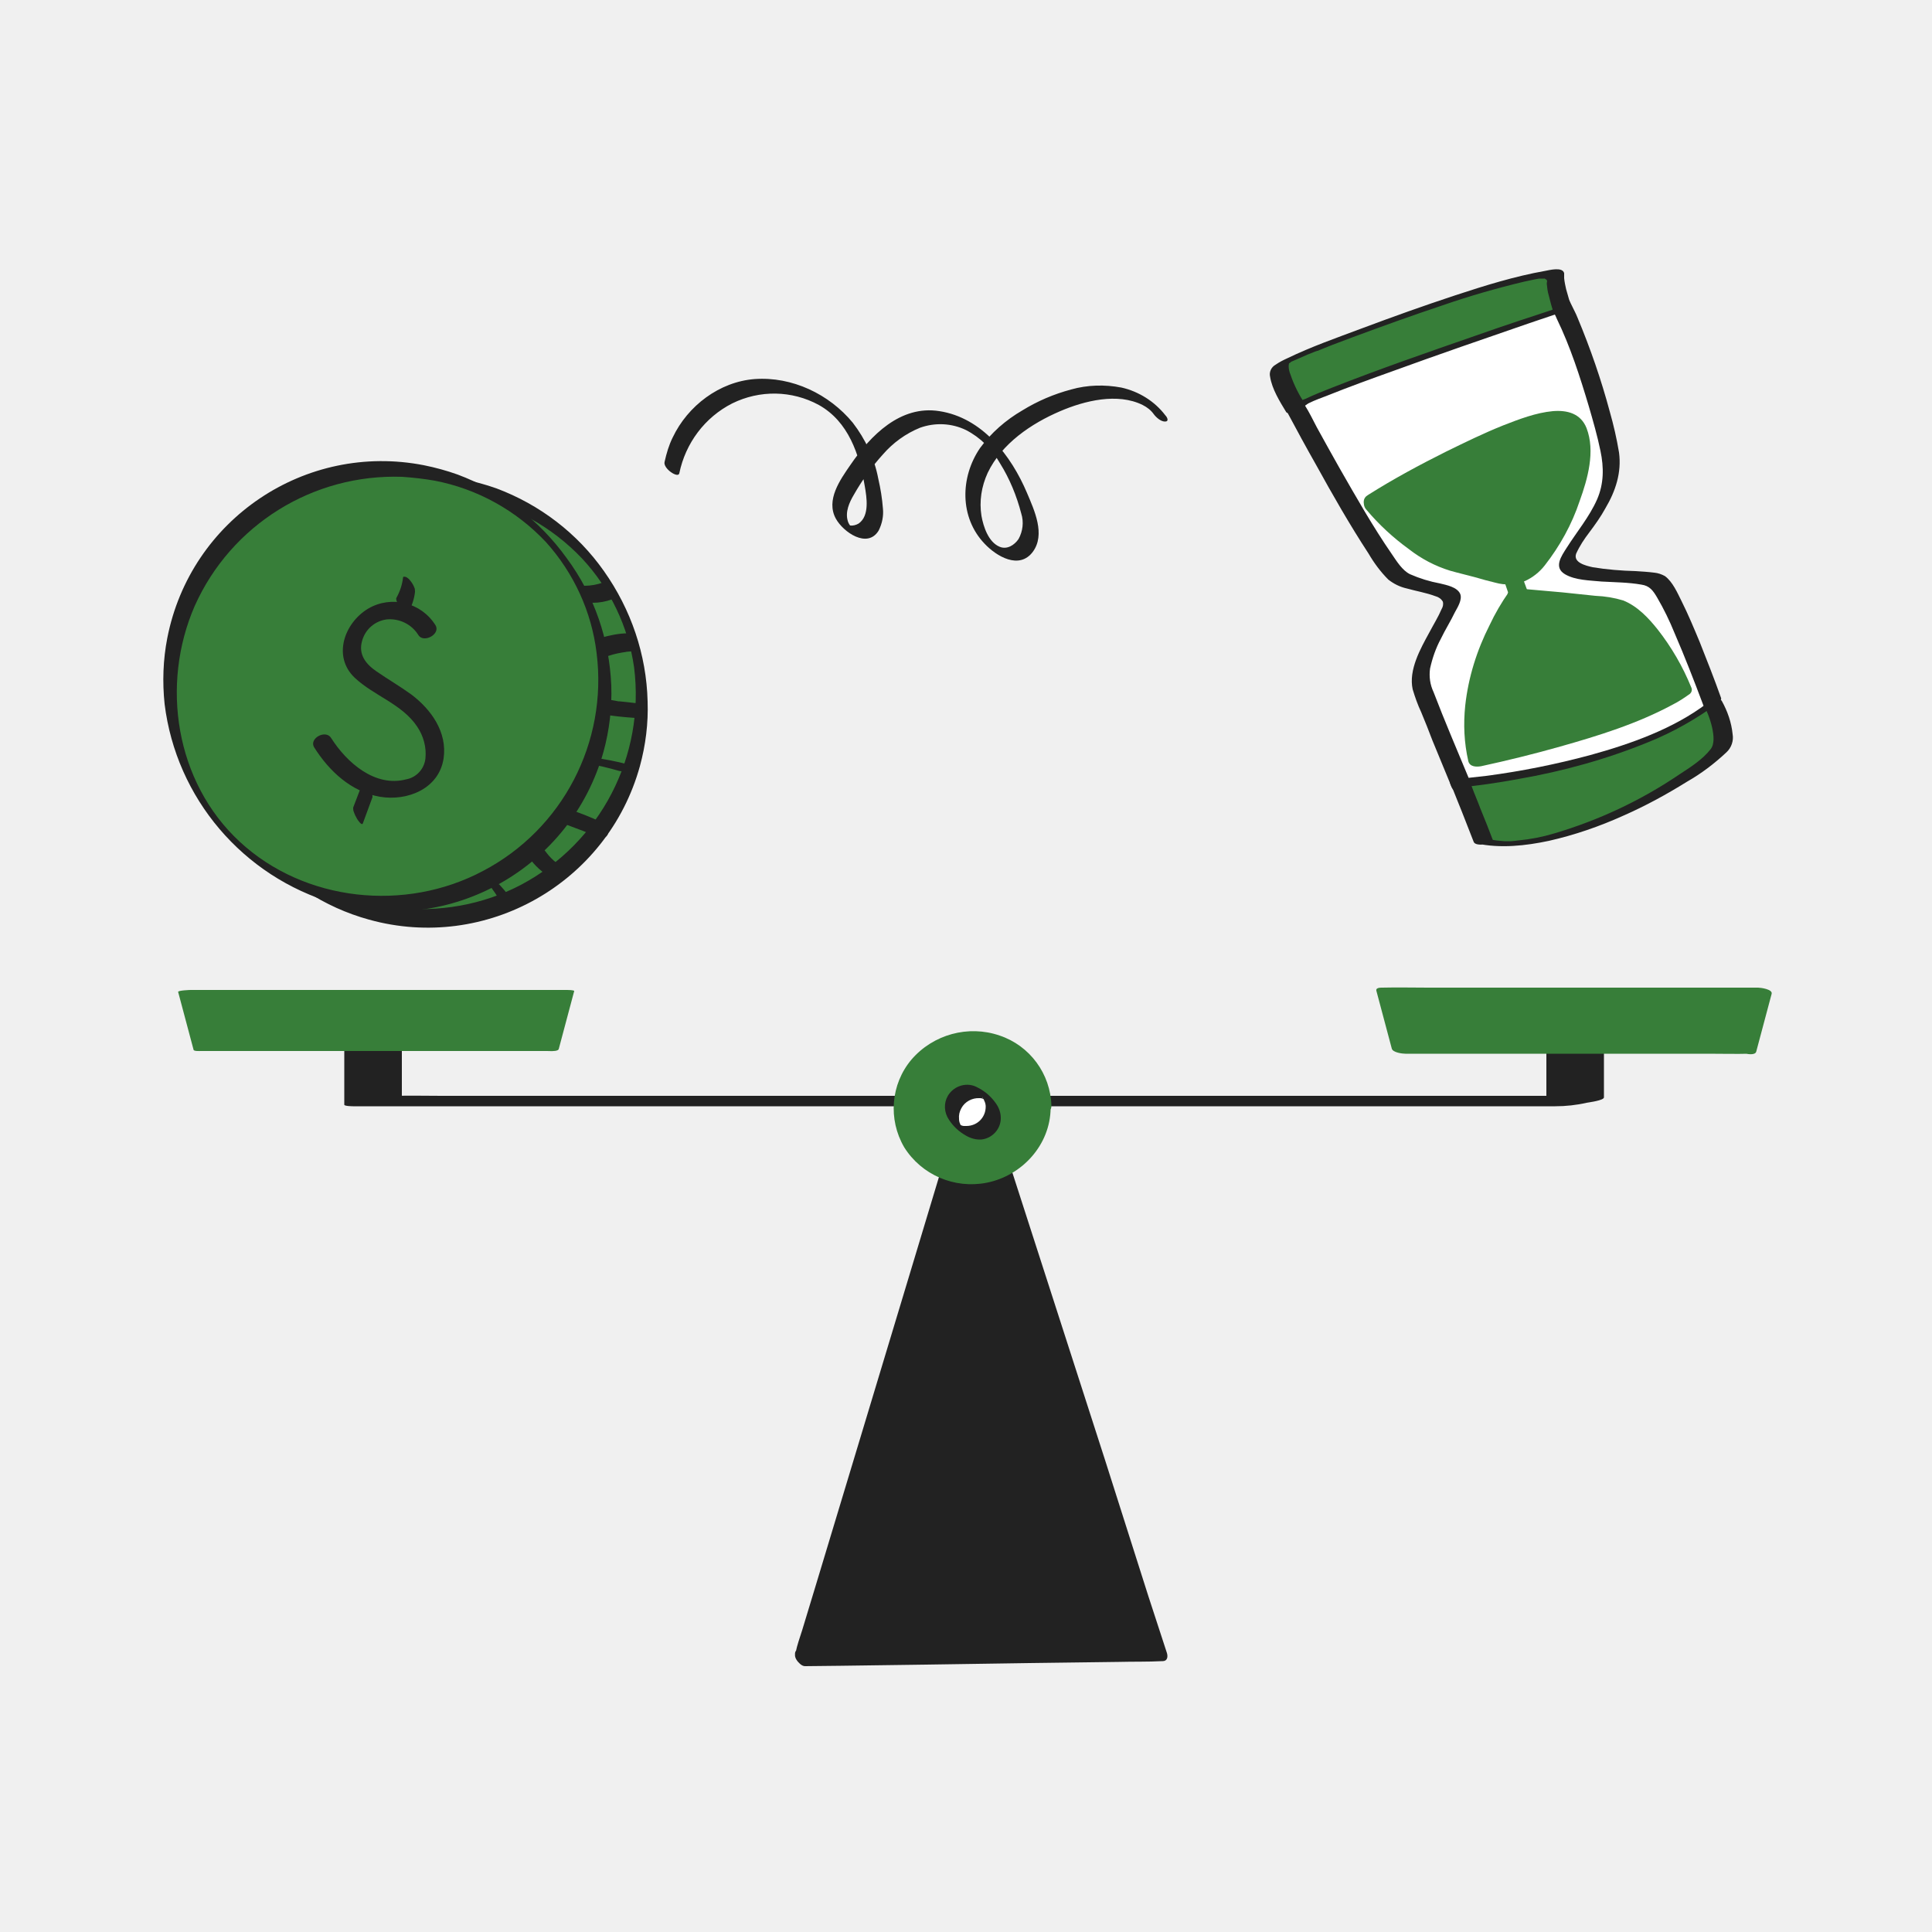
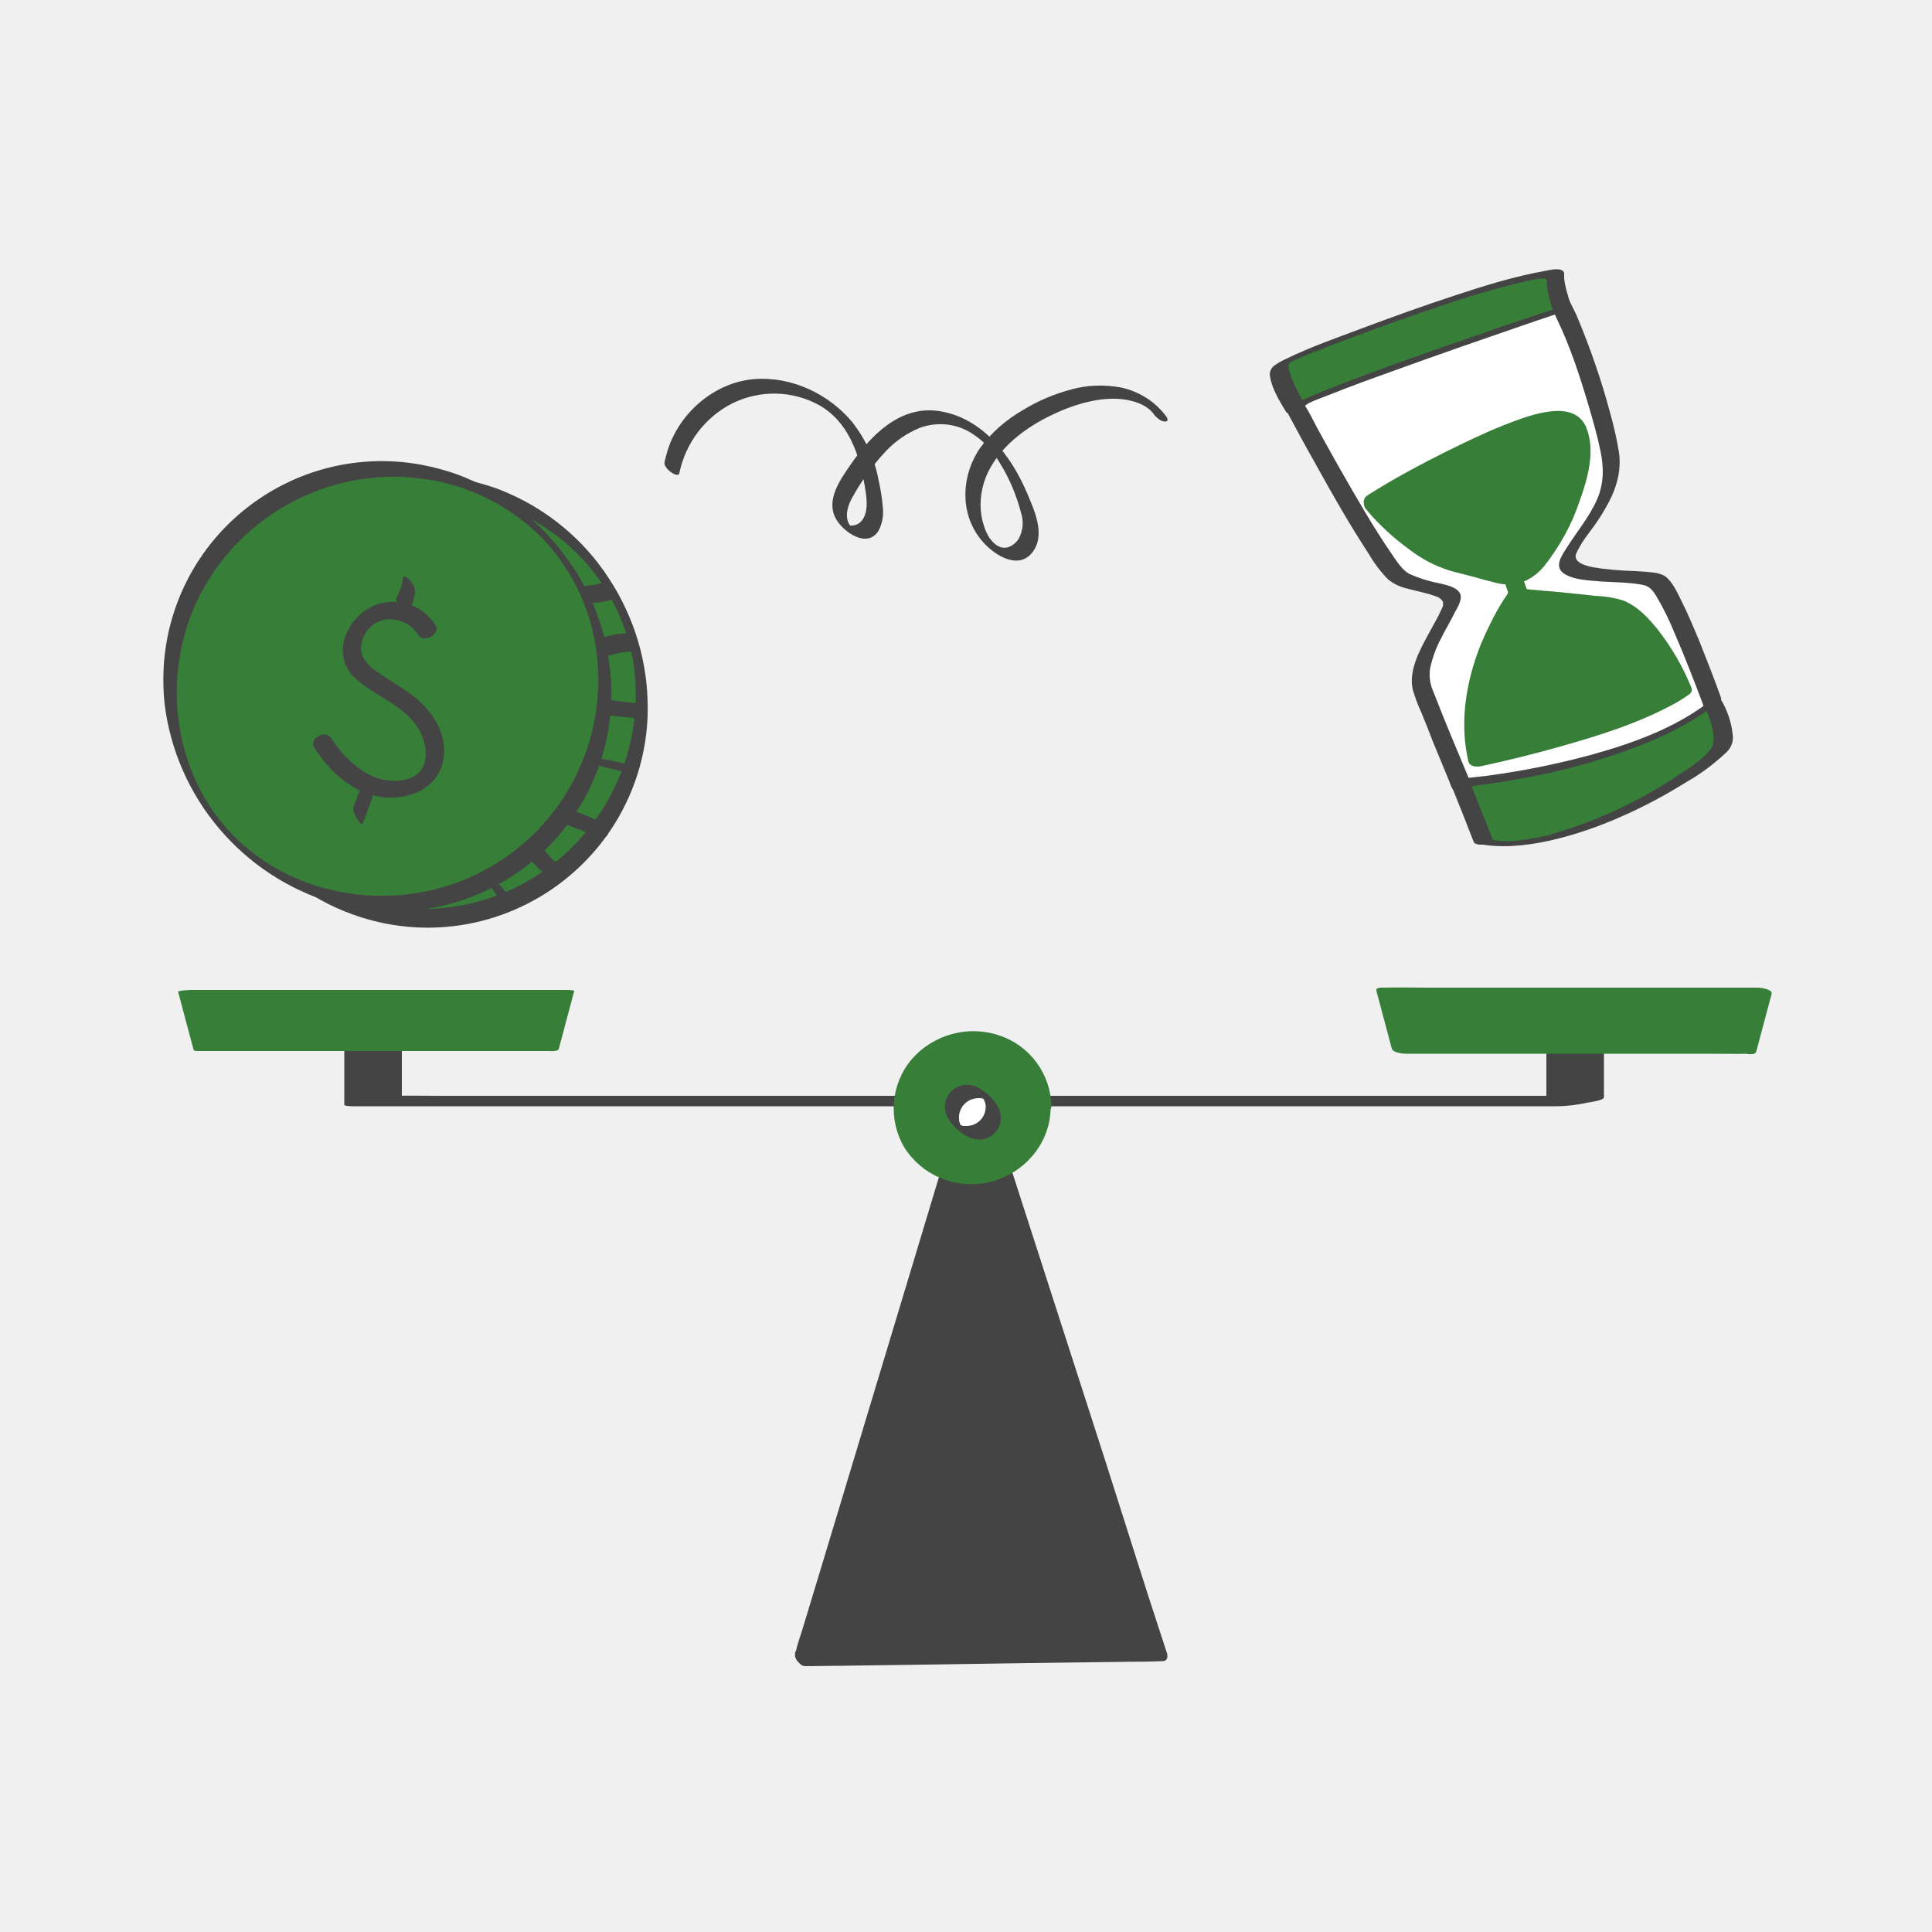
<svg xmlns="http://www.w3.org/2000/svg" transform="scale(1)" version="1.1" id="w86om1MtId" x="0px" y="0px" viewBox="0 0 500 500" xml:space="preserve" class="pbimage_pbimage__wrapper__image__0LEis false">
-   <style type="text/css"> .st0{fill:#377E39;} .st1{fill:#222;} .st2{fill:#FFFFFF;}
+   <style type="text/css"> .st0{fill:#377E39;} .st1{fill:#444444;} .st2{fill:#FFFFFF;}
 .st2{fill:#FFFFFF;}
-  .st1{fill:#222;}
+  .st1{fill:#444444;}
 .st0{fill:#377E39;}</style>
  <g id="hourglass">
    <path class="st0" d="M384,217.9c0,0-4.8-12.4-6.1-15.4s65.3-20.7,65.3-20.7s3.7,6.5,2.6,11.2S405.4,222.6,384,217.9z" fill="#377E39" />
-     <path class="st1" d="M386.5,217.8c-1.1-2.9-2.2-5.7-3.4-8.6c-0.7-1.9-1.5-3.7-2.2-5.6c-0.2-0.4-0.4-0.9-0.6-1.4   c0-0.2-0.1,0.1,0.1-0.2s0.5-0.4,0.3-0.3c0.3-0.2,0.5-0.3,0.8-0.5c0.8-0.4,1.6-0.8,2.4-1.1c1.9-0.8,4.9-1.8,7.3-2.6   c14-4.7,28.3-8.6,42.5-12.5c3.7-1,7.5-2,11.2-3l-4.3-0.2c1.1,2,2,4.3,2.5,6.5c0.4,1.9,0.7,4.2-0.4,5.6c-2.1,2.7-5.3,4.7-8.2,6.6   c-9.9,6.7-20.8,11.8-32.3,15.2c-3,0.9-6.1,1.5-9.2,1.8c0.1,0,0.4,0-0.1,0l-0.7,0.1l-1.1,0.1h-1.8c-1.3-0.1-2.5-0.2-3.7-0.5   c-1.2-0.2-2.4-0.2-3.5,0.2c-0.8,0.3-0.9,0.7,0.1,0.9c6.1,1.3,12.6,0.6,18.7-0.7c6.6-1.5,13-3.7,19.2-6.5c5.7-2.5,11.2-5.5,16.5-8.8   c3.7-2.1,7.1-4.7,10.2-7.6c1.3-1.2,1.9-3,1.6-4.7c-0.3-3-1.3-5.9-2.8-8.6c-0.6-1-3.4-0.4-4.3-0.2c-10.1,2.7-20.2,5.5-30.3,8.4   c-7.3,2.1-14.7,4.3-21.9,6.7c-2.7,0.9-5.4,1.8-8.1,2.8c-1.8,0.6-3.5,1.4-5.1,2.4c-0.3,0.2-0.7,0.5-0.7,0.9c0.2,0.7,0.5,1.5,0.9,2.1   c0.4,1,0.8,2,1.2,3c1.4,3.4,2.7,6.9,4.1,10.4C382,219.3,386.7,218.2,386.5,217.8z" fill="#222" />
+     <path class="st1" d="M386.5,217.8c-1.1-2.9-2.2-5.7-3.4-8.6c-0.7-1.9-1.5-3.7-2.2-5.6c-0.2-0.4-0.4-0.9-0.6-1.4   c0-0.2-0.1,0.1,0.1-0.2s0.5-0.4,0.3-0.3c0.3-0.2,0.5-0.3,0.8-0.5c0.8-0.4,1.6-0.8,2.4-1.1c1.9-0.8,4.9-1.8,7.3-2.6   c14-4.7,28.3-8.6,42.5-12.5c3.7-1,7.5-2,11.2-3l-4.3-0.2c1.1,2,2,4.3,2.5,6.5c0.4,1.9,0.7,4.2-0.4,5.6c-2.1,2.7-5.3,4.7-8.2,6.6   c-9.9,6.7-20.8,11.8-32.3,15.2c-3,0.9-6.1,1.5-9.2,1.8c0.1,0,0.4,0-0.1,0l-0.7,0.1l-1.1,0.1h-1.8c-1.3-0.1-2.5-0.2-3.7-0.5   c-1.2-0.2-2.4-0.2-3.5,0.2c-0.8,0.3-0.9,0.7,0.1,0.9c6.1,1.3,12.6,0.6,18.7-0.7c6.6-1.5,13-3.7,19.2-6.5c5.7-2.5,11.2-5.5,16.5-8.8   c3.7-2.1,7.1-4.7,10.2-7.6c1.3-1.2,1.9-3,1.6-4.7c-0.3-3-1.3-5.9-2.8-8.6c-0.6-1-3.4-0.4-4.3-0.2c-10.1,2.7-20.2,5.5-30.3,8.4   c-7.3,2.1-14.7,4.3-21.9,6.7c-2.7,0.9-5.4,1.8-8.1,2.8c-1.8,0.6-3.5,1.4-5.1,2.4c-0.3,0.2-0.7,0.5-0.7,0.9c0.2,0.7,0.5,1.5,0.9,2.1   c0.4,1,0.8,2,1.2,3c1.4,3.4,2.7,6.9,4.1,10.4C382,219.3,386.7,218.2,386.5,217.8z" fill="#444444" />
    <path class="st2" d="M335.4,105.6c0,0,21.7,40.8,26.8,43.8s14.7,2.5,13.5,6.5s-10.1,15.7-7.7,22.3s9.9,24.3,9.9,24.3   s42.9-3.6,65.3-20.7c0,0-10.5-29.7-14.8-31.7s-25.6,0.2-22.6-6.2s12.4-14.3,11.1-24.9s-11.7-41.2-14.3-41.2S347.5,93.9,335.4,105.6   z" fill="#FFFFFF" />
-     <path class="st1" d="M333.2,106.8c2.4,4.5,4.9,9.1,7.4,13.5c4.3,7.8,8.7,15.5,13.6,23c1.4,2.4,3.1,4.7,5.1,6.7   c1.4,1.1,3,1.9,4.8,2.3c2.5,0.7,5,1.1,7.4,2c0.8,0.2,1.5,0.7,1.9,1.4c0.2,0.7,0,1.4-0.3,1.9c-0.9,2.1-2.1,4-3.2,6.1   c-2.3,4.2-5.4,9.7-4.3,14.7c0.6,2,1.3,4,2.2,5.9c1,2.4,2,4.9,2.9,7.3c1.6,3.8,3.1,7.6,4.7,11.4l0.3,0.7c0.1,0.3,0.7,0.2,0.9,0.2   c5.5-0.5,11-1.3,16.4-2.3c11.5-2,22.7-5.1,33.5-9.5c6.5-2.6,12.6-6.1,18.2-10.2c0.3-0.3,0.9-0.8,0.7-1.3c-1.7-4.8-3.6-9.6-5.5-14.4   c-1.5-3.6-3-7.2-4.7-10.6c-1.1-2.2-2.3-5-4.3-6.5c-0.9-0.5-1.8-0.8-2.8-0.9c-1.6-0.2-3.2-0.3-4.8-0.4c-3.7-0.1-7.5-0.4-11.1-1   c-1.8-0.4-5.1-1.2-4.3-3.5c0.9-2,2.1-3.8,3.4-5.5c1.5-2,3-4.1,4.2-6.3c2.6-4.4,4.2-9.2,3.5-14.4c-0.6-3.6-1.4-7.1-2.4-10.6   c-2.2-8.2-5-16.3-8.3-24.2c-0.5-1.3-1.2-2.5-1.8-3.8c-0.3-0.8-0.9-1.5-1.5-2c-1-0.6-3,0.2-4,0.5c-6,1.6-11.8,3.5-17.6,5.5   c-8.4,2.8-16.8,5.9-25,9.4c-7.2,3-14.6,6.3-21,10.8c-1.2,0.8-2.3,1.8-3.4,2.8c-0.5,0.4-1.2,1.3-0.2,1.5s2.5-0.7,3.2-1.3   c0.4-0.4,0.9-0.8,1.3-1.2c0.1-0.1,1-0.8,0.5-0.4l0.9-0.7c0.6-0.4,1.2-0.8,1.9-1.2l0.5-0.3c-0.1,0.1-0.4,0.3,0,0l1.4-0.8   c3.2-1.8,6.5-3.5,9.9-5c7.8-3.5,15.9-6.6,23.9-9.4c6.5-2.3,13.1-4.5,19.8-6.4c0.9-0.3,1.9-0.5,2.8-0.8l1-0.2c-0.5,0.1-0.1,0,0.3,0   c0.1,0,0.1,0,0.2,0c-0.2,0.1-0.5-0.1-0.5,0c0-0.1,0.4,0.3,0.1,0c0.1,0.2,0.3,0.3,0.4,0.5c0.6,0.8,1.1,1.7,1.5,2.7   c3.5,7.2,6,15,8.3,22.7c1.1,3.8,2.2,7.6,3,11.5c0.9,4.3,0.9,8.5-0.9,12.6c-2,4.5-5.2,8.3-7.8,12.4c-1.4,2.2-3.5,5.1-0.5,6.9   c2.7,1.6,6.5,1.6,9.5,1.9c3.4,0.2,6.9,0.2,10.3,0.8c2.1,0.3,3,1.5,4.1,3.4c1.7,2.9,3.2,6,4.5,9.2c2.6,6,5,12.2,7.3,18.3l0.4,1.1   l0.7-1.3c-8.7,6.6-19.7,10.5-30.2,13.4c-8.9,2.4-17.9,4.2-27,5.4c-1.8,0.2-3.6,0.4-5.4,0.6l1,0.2c-3.1-7.5-6.3-14.9-9.2-22.5   c-0.9-1.9-1.2-4-0.9-6.1c0.6-2.7,1.5-5.3,2.8-7.7c1.1-2.3,2.5-4.5,3.6-6.8c0.7-1.3,2-3.3,1.4-4.8c-0.8-1.8-3.6-2.3-5.2-2.7   c-2.7-0.5-5.3-1.3-7.8-2.4c-2-1-3.4-3.3-4.7-5.2c-4.9-7.1-9.2-14.7-13.5-22.2c-2-3.5-3.9-7-5.9-10.6c-1-1.9-1.9-3.8-3.1-5.7   l-0.1-0.3C337,103.2,332.6,105.6,333.2,106.8z" fill="#222" />
+     <path class="st1" d="M333.2,106.8c2.4,4.5,4.9,9.1,7.4,13.5c4.3,7.8,8.7,15.5,13.6,23c1.4,2.4,3.1,4.7,5.1,6.7   c1.4,1.1,3,1.9,4.8,2.3c2.5,0.7,5,1.1,7.4,2c0.8,0.2,1.5,0.7,1.9,1.4c0.2,0.7,0,1.4-0.3,1.9c-0.9,2.1-2.1,4-3.2,6.1   c-2.3,4.2-5.4,9.7-4.3,14.7c0.6,2,1.3,4,2.2,5.9c1,2.4,2,4.9,2.9,7.3c1.6,3.8,3.1,7.6,4.7,11.4l0.3,0.7c0.1,0.3,0.7,0.2,0.9,0.2   c5.5-0.5,11-1.3,16.4-2.3c11.5-2,22.7-5.1,33.5-9.5c6.5-2.6,12.6-6.1,18.2-10.2c0.3-0.3,0.9-0.8,0.7-1.3c-1.7-4.8-3.6-9.6-5.5-14.4   c-1.5-3.6-3-7.2-4.7-10.6c-1.1-2.2-2.3-5-4.3-6.5c-0.9-0.5-1.8-0.8-2.8-0.9c-1.6-0.2-3.2-0.3-4.8-0.4c-3.7-0.1-7.5-0.4-11.1-1   c-1.8-0.4-5.1-1.2-4.3-3.5c0.9-2,2.1-3.8,3.4-5.5c1.5-2,3-4.1,4.2-6.3c2.6-4.4,4.2-9.2,3.5-14.4c-0.6-3.6-1.4-7.1-2.4-10.6   c-2.2-8.2-5-16.3-8.3-24.2c-0.5-1.3-1.2-2.5-1.8-3.8c-0.3-0.8-0.9-1.5-1.5-2c-1-0.6-3,0.2-4,0.5c-6,1.6-11.8,3.5-17.6,5.5   c-8.4,2.8-16.8,5.9-25,9.4c-7.2,3-14.6,6.3-21,10.8c-1.2,0.8-2.3,1.8-3.4,2.8c-0.5,0.4-1.2,1.3-0.2,1.5s2.5-0.7,3.2-1.3   c0.4-0.4,0.9-0.8,1.3-1.2c0.1-0.1,1-0.8,0.5-0.4l0.9-0.7c0.6-0.4,1.2-0.8,1.9-1.2l0.5-0.3c-0.1,0.1-0.4,0.3,0,0l1.4-0.8   c3.2-1.8,6.5-3.5,9.9-5c7.8-3.5,15.9-6.6,23.9-9.4c6.5-2.3,13.1-4.5,19.8-6.4c0.9-0.3,1.9-0.5,2.8-0.8l1-0.2c-0.5,0.1-0.1,0,0.3,0   c0.1,0,0.1,0,0.2,0c-0.2,0.1-0.5-0.1-0.5,0c0-0.1,0.4,0.3,0.1,0c0.1,0.2,0.3,0.3,0.4,0.5c0.6,0.8,1.1,1.7,1.5,2.7   c3.5,7.2,6,15,8.3,22.7c1.1,3.8,2.2,7.6,3,11.5c0.9,4.3,0.9,8.5-0.9,12.6c-2,4.5-5.2,8.3-7.8,12.4c-1.4,2.2-3.5,5.1-0.5,6.9   c2.7,1.6,6.5,1.6,9.5,1.9c3.4,0.2,6.9,0.2,10.3,0.8c2.1,0.3,3,1.5,4.1,3.4c1.7,2.9,3.2,6,4.5,9.2c2.6,6,5,12.2,7.3,18.3l0.4,1.1   l0.7-1.3c-8.7,6.6-19.7,10.5-30.2,13.4c-8.9,2.4-17.9,4.2-27,5.4c-1.8,0.2-3.6,0.4-5.4,0.6l1,0.2c-3.1-7.5-6.3-14.9-9.2-22.5   c-0.9-1.9-1.2-4-0.9-6.1c0.6-2.7,1.5-5.3,2.8-7.7c1.1-2.3,2.5-4.5,3.6-6.8c0.7-1.3,2-3.3,1.4-4.8c-0.8-1.8-3.6-2.3-5.2-2.7   c-2.7-0.5-5.3-1.3-7.8-2.4c-2-1-3.4-3.3-4.7-5.2c-4.9-7.1-9.2-14.7-13.5-22.2c-2-3.5-3.9-7-5.9-10.6c-1-1.9-1.9-3.8-3.1-5.7   l-0.1-0.3C337,103.2,332.6,105.6,333.2,106.8z" fill="#444444" />
    <path class="st0" d="M335.4,105.6c0,0-5.4-8.6-4-10.9s43.7-17.5,56.6-20.9s14.9-3.4,14.7-1.7s1.7,7.9,1.7,7.9   S338.6,102.2,335.4,105.6z" fill="#377E39" />
-     <path class="st1" d="M337.7,104.5c-1.5-2.3-2.8-4.8-3.7-7.5c-0.3-0.7-0.5-1.5-0.5-2.3c0-0.2,0.1-0.5,0.1-0.7s0.1-0.1-0.2,0.1   c0.3-0.3-0.4,0.3-0.1,0.1l0.3-0.2c-0.8,0.5,0.3-0.1,0.5-0.3c0.6-0.3-0.6,0.3,0.1-0.1l0.7-0.3l1.6-0.7c1.3-0.6,2.5-1.1,3.8-1.6   l0.6-0.2h0.1l1.2-0.5l2.5-1c1.8-0.7,3.5-1.3,5.3-2c7.8-2.9,15.6-5.7,23.4-8.3c6.9-2.4,13.9-4.4,21-6.1c0.9-0.2,1.9-0.4,2.8-0.6   l1.1-0.2h0.5c0.4,0-0.2,0,0.1,0h0.7c0.3,0,0-0.1,0.3,0.1s0.2,0,0.4,0.3s0,0.4,0,0.9c0.1,1,0.2,2,0.5,3c0.4,1.6,0.8,3.1,1.3,4.7   l2.6-1.9c-7.6,2.5-15.3,5-22.9,7.7c-12.4,4.3-24.8,8.6-37,13.4c-2.3,0.9-4.6,1.8-6.9,2.9c-1.7,0.6-3.3,1.6-4.6,2.8   c-0.8,0.8,0.9,0.6,1.2,0.5c1.1-0.3,2.2-0.8,3-1.6c-0.5,0.5-0.2,0.2-0.1,0.1s-0.5,0.4-0.2,0.1c0.2-0.1,0.6-0.2-0.2,0.1   c0.1,0,0.2-0.1,0.4-0.2s1.2-0.5,0.2-0.1c0.4-0.1,0.7-0.3,1-0.5c0.8-0.4,1.7-0.8,2.5-1.1l1.3-0.5l0.8-0.3l0.5-0.2   c5.5-2.2,11-4.2,16.6-6.2c11.8-4.3,23.7-8.4,35.6-12.5c2.7-0.9,5.3-1.8,8-2.7c0.4-0.2,2.9-1.1,2.6-1.9c-0.4-1.4-0.8-2.8-1.2-4.2   c-0.2-0.9-0.4-1.8-0.5-2.8c0-0.4,0-0.9,0-1.3c-0.4-1.7-3.8-0.8-4.9-0.6c-7.9,1.4-15.6,3.8-23.2,6.3c-8.2,2.7-16.3,5.6-24.3,8.6   c-6.4,2.4-13,4.7-19.2,7.7c-1.1,0.5-2.1,1-3.1,1.7c-1.1,0.6-1.7,1.9-1.4,3.1c0.5,3.2,2.5,6.4,4.2,9.2   C333.8,107.6,338.2,105.3,337.7,104.5z" fill="#222" />
+     <path class="st1" d="M337.7,104.5c-1.5-2.3-2.8-4.8-3.7-7.5c-0.3-0.7-0.5-1.5-0.5-2.3c0-0.2,0.1-0.5,0.1-0.7s0.1-0.1-0.2,0.1   c0.3-0.3-0.4,0.3-0.1,0.1l0.3-0.2c-0.8,0.5,0.3-0.1,0.5-0.3c0.6-0.3-0.6,0.3,0.1-0.1l0.7-0.3l1.6-0.7c1.3-0.6,2.5-1.1,3.8-1.6   l0.6-0.2h0.1l1.2-0.5l2.5-1c1.8-0.7,3.5-1.3,5.3-2c7.8-2.9,15.6-5.7,23.4-8.3c6.9-2.4,13.9-4.4,21-6.1c0.9-0.2,1.9-0.4,2.8-0.6   l1.1-0.2h0.5c0.4,0-0.2,0,0.1,0h0.7c0.3,0,0-0.1,0.3,0.1s0.2,0,0.4,0.3s0,0.4,0,0.9c0.1,1,0.2,2,0.5,3c0.4,1.6,0.8,3.1,1.3,4.7   l2.6-1.9c-7.6,2.5-15.3,5-22.9,7.7c-12.4,4.3-24.8,8.6-37,13.4c-2.3,0.9-4.6,1.8-6.9,2.9c-1.7,0.6-3.3,1.6-4.6,2.8   c-0.8,0.8,0.9,0.6,1.2,0.5c1.1-0.3,2.2-0.8,3-1.6c-0.5,0.5-0.2,0.2-0.1,0.1s-0.5,0.4-0.2,0.1c0.2-0.1,0.6-0.2-0.2,0.1   c0.1,0,0.2-0.1,0.4-0.2s1.2-0.5,0.2-0.1c0.4-0.1,0.7-0.3,1-0.5c0.8-0.4,1.7-0.8,2.5-1.1l1.3-0.5l0.8-0.3l0.5-0.2   c5.5-2.2,11-4.2,16.6-6.2c11.8-4.3,23.7-8.4,35.6-12.5c2.7-0.9,5.3-1.8,8-2.7c0.4-0.2,2.9-1.1,2.6-1.9c-0.4-1.4-0.8-2.8-1.2-4.2   c-0.2-0.9-0.4-1.8-0.5-2.8c0-0.4,0-0.9,0-1.3c-0.4-1.7-3.8-0.8-4.9-0.6c-7.9,1.4-15.6,3.8-23.2,6.3c-8.2,2.7-16.3,5.6-24.3,8.6   c-6.4,2.4-13,4.7-19.2,7.7c-1.1,0.5-2.1,1-3.1,1.7c-1.1,0.6-1.7,1.9-1.4,3.1c0.5,3.2,2.5,6.4,4.2,9.2   C333.8,107.6,338.2,105.3,337.7,104.5z" fill="#444444" />
    <path class="st0" d="M355.1,130.4c0,0,10.5,12.7,21.9,15.4s13.5,4.7,18.7,1s17-25.9,12.6-36S355.1,130.4,355.1,130.4z" fill="#377E39" />
    <path class="st0" d="M353.7,132c3.2,3.8,6.9,7.2,10.9,10.1c3.2,2.5,6.8,4.4,10.7,5.6c2.1,0.6,4.3,1.1,6.5,1.7   c1.7,0.5,3.5,1,5.2,1.4c2.5,0.7,5.2,0.6,7.6-0.4c2-0.9,3.8-2.3,5.2-4.1c3.9-5,7-10.6,9-16.6c2.1-5.8,4.1-12.9,1.8-18.9   c-1.5-3.8-5-4.7-8.7-4.4c-4.4,0.4-8.8,2.1-12.9,3.7c-5,2-9.9,4.4-14.8,6.8c-6.8,3.4-13.5,7-20,11.1l-0.3,0.2   c-2.4,1.4,0.1,5.8,2.5,4.4c5-3.1,10.2-6,15.4-8.8c4.5-2.4,9.1-4.8,13.8-6.9c4.2-2,8.5-3.7,13-4.9c0.9-0.2,1.8-0.5,2.8-0.6l1.2-0.2   l0.6-0.1c0.2,0,0.9-0.1,0.2,0c0.7,0,1.4,0,2,0.1c0.1,0,0.6,0.1,0.2,0s0.1,0,0.2,0.1s0.2,0.1,0.3,0.1c0.5,0.1-0.4-0.3,0,0   c0.1,0.1,0.2,0.2,0.3,0.2c0.4,0.2-0.5-0.4-0.1-0.1c0.1,0.1,0.1,0.2,0.2,0.2c-0.6-0.9-0.2-0.2-0.1-0.1s0.2,0.3,0,0s0,0,0,0.2   s0.2,0.5,0.2,0.7c0.2,0.5,0.3,1,0.3,1.6c0.2,2.8,0,5.6-0.8,8.4c-1.6,6.1-4.1,11.9-7.5,17.1c-1.1,1.8-2.5,3.5-4,5   c-0.4,0.4,0.1,0-0.1,0.1s-0.4,0.3-0.6,0.4c-0.5,0.3-1.1,0.7-1.7,0.9l-0.4,0.2c0.1,0,0.4-0.1,0,0c-0.2,0.1-0.4,0.1-0.6,0.2   c-0.2,0.1-0.5,0.1-0.7,0.1c-0.5,0.1,0.1,0.1-0.5,0c-2.8-0.1-5.3-1-8.1-1.8c-3.8-1-7.6-1.8-11.1-3.8c-5.1-3-9.6-6.7-13.5-11.2   c-0.2-0.3-0.5-0.6-0.7-0.8c-0.7-0.9-2.1-1.1-3-0.4c0,0-0.1,0.1-0.1,0.1C352.7,129.7,352.8,131.1,353.7,132z" fill="#377E39" />
    <path class="st0" d="M392.7,153.8c0,0-15.6,21.1-10.4,42.8c0,0,17-3.6,32-8.6s21-9.6,21-9.6s-8.9-21.2-19-22.3   S392.7,153.8,392.7,153.8z" fill="#377E39" />
    <path class="st0" d="M390.5,153.2c-1.9,2.7-3.6,5.6-5,8.6c-3.3,6.5-5.5,13.5-6.3,20.8c-0.5,4.8-0.3,9.6,0.8,14.4   c0.4,1.5,2.1,1.5,3.3,1.3c6.9-1.5,13.8-3.2,20.5-5.1c9.9-2.8,19.9-5.9,29-10.8c1.6-0.8,3.1-1.8,4.5-2.8c0.5-0.4,0.7-1.1,0.4-1.7   c-2.2-5.4-5.1-10.4-8.7-15c-2.4-3-5.2-6-8.9-7.5c-2.3-0.7-4.7-1.1-7.2-1.2l-8.6-0.9c-3.8-0.3-7.5-0.7-11.3-1   c-1-0.1-2.6,0.4-2.9,1.5s1,1.8,2,1.9c2.9,0.2,5.8,0.5,8.8,0.8c2.7,0.2,5.3,0.5,8,0.8l4.1,0.4l2.1,0.2l0.8,0.1   c0.4,0-0.2-0.1,0.3,0.1c3,0.8,5.7,3.4,7.8,6c2.4,3,4.4,6.1,6.1,9.5c1,1.9,2,3.8,2.8,5.8l0.5-1.7c-0.1,0-0.1,0.1-0.2,0.1   c0,0-0.2,0.1-0.2,0.1s0.5-0.3,0,0c-0.8,0.5-1.6,1-2.4,1.5c-3.4,1.9-6.9,3.5-10.5,4.9c-10.1,4-20.8,6.8-31.3,9.3   c-2.4,0.6-4.9,1.2-7.3,1.7l3.3,1.3c-3.1-13.4,1.2-27.6,8.3-39.1c0.6-1,1.2-1.9,1.8-2.8s-0.2-2-1.2-2.2   C392.6,151.8,391.3,152.2,390.5,153.2z" fill="#377E39" />
    <path class="st0" d="M388.3,142c-0.2,2.1,5.9,21.6,8.1,21.9l2.2,0.2l-8.4-22.8L388.3,142z" fill="#377E39" />
    <path class="st0" d="M386.7,140.2c0.1,1.3,0.3,2.6,0.7,3.8c0.6,2.3,1.3,4.5,2,6.7c1.4,4.1,2.8,8.7,5.4,12.2   c0.7,0.9,1.7,2.4,2.8,2.9c0.8,0.2,1.6,0.3,2.4,0.3c0.1,0.1,0.2,0,0.1-0.1l-7.3-19.9l-1.1-2.9c-0.4-0.8-0.9-1.6-1.6-2.3   c-0.2-0.3-1.2-1.6-1.6-1.4L386.7,140.2c-0.3,0,1.2,1.9,1.3,2.1c0.2,0.3,1.4,1.9,1.9,1.7l1.9-0.7l-3.2-3.7l6.9,18.6l1.4,3.6   c0.1,0.3,0.1,0.5,0.3,0.4c-0.6,0.2-1.6-0.3-2.2-0.2c-0.1,0-0.1,0-0.1,0c0.3-0.1,1.2,1.2,1.5,1.6c0,0,0.4,0.4,0.2,0.2   s0.2,0.4,0.1,0.1l-0.1-0.2c-0.2-0.4,0.1,0.1-0.1-0.1c-0.4-0.8-0.8-1.5-1.1-2.3c-0.9-2-1.6-4.1-2.3-6.2c-0.8-2.4-1.5-4.8-2.2-7.2   c-0.5-1.3-0.8-2.7-0.8-4.1c0-0.3-0.5-0.9-0.6-1c-0.4-0.5-0.8-1-1.2-1.5C388,141.1,386.7,139.8,386.7,140.2z" fill="#377E39" />
  </g>
  <g id="coin">
    <circle class="st0" cx="109.8" cy="181.5" r="56.3" />
    <path class="st1" d="M121.6,128.5c11.1,2.2,21.2,7.8,29,16c7.3,7.8,12,17.7,13.5,28.2c2.9,23-8.7,45.3-29.1,56.2   c-20.2,10.7-46.1,7.8-63.1-7.7C64,214,58.6,204.5,56.3,194c-2.4-11.1-1.2-22.7,3.4-33.2c9.3-21,30.5-34.2,53.5-33.3   C116,127.6,118.8,128,121.6,128.5c1,0.2,0.6-1.8,0.4-2.2c-0.4-0.9-1.1-2.1-2.2-2.3c-23.7-4.7-47.8,6.2-60,27.1   c-6.1,10.6-8.8,22.8-7.5,34.9c1.3,12.1,6.1,23.5,13.8,32.9c7.6,9.2,17.8,15.9,29.4,19.1c30.3,8.4,61.7-9.4,70.1-39.7   c1.5-5.5,2.2-11.1,2-16.8c-0.3-12.1-4.3-23.8-11.3-33.7c-6.9-9.8-16.6-17.2-27.8-21.4c-2.8-1-5.8-1.8-8.7-2.4   c-1-0.2-0.6,1.8-0.4,2.2C119.8,127.2,120.5,128.3,121.6,128.5z" />
    <circle class="st0" cx="100.3" cy="177.7" r="56.3" />
    <path class="st1" d="M112.5,124.4c11,2.1,21.1,7.7,28.8,15.9c7.2,8,11.8,18,13.1,28.7c2.9,23.1-8.8,45.6-29.4,56.4   c-20.1,10.7-46.2,8-63-7.6c-16.6-15.4-20.5-40.6-11.6-61c9.4-21,30.6-34.2,53.7-33.4C106.9,123.6,109.7,123.9,112.5,124.4   c0.8,0.2-0.3-1.8-0.4-2c-0.5-0.9-1.4-1.6-2.4-2c-30.7-6-60.4,14-66.4,44.7c-1.1,5.6-1.3,11.4-0.7,17.1c3,24.4,20.3,44.7,43.9,51.6   c30.1,8.4,61.3-9.2,69.7-39.3c1.5-5.5,2.2-11.3,2-17.1c-0.5-11.9-4.4-23.3-11.5-32.9c-7.1-9.9-17-17.5-28.3-21.7   c-2.8-1-5.7-1.8-8.7-2.4c-0.9-0.2,0.3,1.8,0.4,2C110.7,123.4,111.5,124.1,112.5,124.4z" />
    <path class="st1" d="M133.4,234.3c-1.2-1.9-2.6-3.7-4.1-5.3c-0.4-0.3-0.8-0.6-1.2-0.9c-0.6-0.3-1.1-0.6-1.7-0.8l-0.5-0.2   c-0.2-0.1-0.4-0.1-0.7-0.1c-0.3,0.1-0.1,0.3,0,0.5c0.8,0.8,1.5,1.6,2.2,2.5l-0.2-0.2c0.6,0.8,1.2,1.7,1.7,2.5   c0.2,0.3,0.5,0.6,0.9,0.8c0.5,0.4,1.1,0.7,1.7,0.9c0.5,0.2,0.9,0.4,1.4,0.5C133.1,234.5,133.5,234.6,133.4,234.3L133.4,234.3z" />
    <path class="st1" d="M144.6,223.7c-0.6-0.4-1.2-0.9-1.8-1.4l0.5,0.4c-0.9-0.8-1.6-1.6-2.3-2.6l0.3,0.5c-0.2-0.3-0.4-0.6-0.6-0.9   c-0.3-0.5-0.8-1-1.4-1.2c-0.6-0.3-1.2-0.3-1.9-0.1c-0.5,0.1-1,0.5-1.2,1c-0.2,0.5-0.1,1.1,0.1,1.6c1.4,2.3,3.3,4.2,5.6,5.7   c0.5,0.4,1.2,0.6,1.9,0.6c0.6,0,1.1-0.2,1.5-0.6c0.4-0.4,0.5-1,0.4-1.5C145.5,224.6,145.2,224.1,144.6,223.7L144.6,223.7z" />
    <path class="st1" d="M146.8,213.5c2.7,1,5.4,2,8.1,3.2c0.8,0.4,1.8,0.2,2.3-0.6c0.1-0.2,0.1-0.3,0.2-0.5c0-1.3-0.7-2.4-1.9-2.9   c-2.6-1.2-5.3-2.3-8.1-3.2c-0.5-0.2-1.1-0.2-1.6,0c-0.5,0.2-0.8,0.7-0.8,1.2C144.8,211.9,145.6,213.1,146.8,213.5L146.8,213.5z" />
    <path class="st1" d="M151.6,197.5c2.9,0.5,5.8,1.2,8.6,2c0.4,0.1,0.8,0.1,1.2,0.1c0.6,0,1.3-0.1,1.9-0.3c0.5-0.1,1-0.2,1.4-0.4   c0.1,0,0.5-0.3,0.2-0.4c-3-0.9-6-1.6-9.1-2.1c-0.5-0.1-1-0.1-1.5,0c-0.6,0.1-1.3,0.2-1.9,0.4C152.2,196.8,150.7,197.3,151.6,197.5   L151.6,197.5z" />
    <path class="st1" d="M155.6,184.8c2.9,0.5,5.8,0.8,8.8,1c1.3,0,2.4-0.7,3-1.8c0.2-0.4,0.3-0.9,0.1-1.3c-0.3-0.4-0.7-0.6-1.2-0.6   c-1.4-0.1-2.7-0.2-4.1-0.4c-0.6-0.1-1.3-0.1-2-0.2H160l-0.5-0.1l-1.1-0.2c-1.2-0.2-2.5,0.3-3.2,1.3c-0.3,0.4-0.5,0.9-0.5,1.4   C154.7,184.3,155.1,184.6,155.6,184.8L155.6,184.8z" />
    <path class="st1" d="M157.6,169.7c1.5-0.5,3-0.8,4.6-1h-0.3c0.8-0.1,1.6-0.1,2.3-0.2c0.9,0,0.4-1.6,0.3-2.1   c-0.2-0.6-0.5-1.2-0.9-1.7c-0.2-0.3-0.6-0.8-1-0.8c-2.4,0-4.8,0.5-7.2,1.2c-0.3,0.1-0.3,0.8-0.3,1c0.1,0.6,0.3,1.2,0.5,1.7   c0.2,0.5,0.6,1,1,1.5C156.9,169.6,157.2,169.9,157.6,169.7L157.6,169.7z" />
    <path class="st1" d="M153.4,156c1.7,0,3.4-0.3,5-0.9c0.2-0.1,0-0.8,0-0.8c-0.2-0.6-0.4-1.1-0.7-1.6c-0.3-0.5-0.6-1-0.9-1.5   c-0.1-0.1-0.4-0.6-0.6-0.5c-1.6,0.6-3.3,0.9-5,0.9c-0.2,0,0,0.9,0,0.8c0.2,0.6,0.4,1.1,0.7,1.6c0.3,0.5,0.6,1,0.9,1.5   C152.9,155.7,153.1,156,153.4,156z" />
    <path class="st1" d="M112.7,161.8c-3.7-5.9-11.4-7.8-17.4-4.3c-6.2,3.7-9.3,12.4-3.5,17.9c5,4.7,12.3,6.8,16.2,12.7   c1.6,2.4,2.4,5.3,2.1,8.2c-0.3,2.7-2.3,4.9-5,5.4c-8.1,2.1-15.4-4.4-19.4-10.7c-1.4-2.3-5.8,0.1-4.4,2.4c3.9,6.2,9.6,11.5,17,12.8   c7.2,1.2,15.3-2.1,16.5-9.9c1-6.8-3.2-12.7-8.4-16.6c-2.9-2.1-6-3.9-8.9-5.9c-2.8-1.9-4.8-4.4-3.8-7.9c0.8-3,3.3-5.2,6.4-5.6   c3.3-0.3,6.5,1.3,8.2,4.1C109.7,166.5,114.1,164.1,112.7,161.8L112.7,161.8z" />
    <path class="st1" d="M104.3,149.5c-0.2,1.8-0.8,3.6-1.7,5.2c-0.2,0.3,0.1,1,0.2,1.2c0.2,0.6,0.6,1.2,1,1.7c0.3,0.4,0.7,0.8,1.2,1   c0.3,0.1,0.5,0.1,0.7-0.2c0.9-1.6,1.5-3.4,1.7-5.2c0-0.4,0-0.9-0.2-1.2c-0.2-0.6-0.6-1.2-1-1.7c-0.3-0.4-0.7-0.8-1.2-1   C104.8,149.3,104.3,149.1,104.3,149.5z" />
    <path class="st1" d="M94,202.2l-2.6,6.8c0,0.4,0,0.8,0.2,1.2c0.2,0.6,0.5,1.2,0.8,1.7c0.1,0.2,1.2,1.9,1.5,1.2l2.5-6.8   c0-0.4,0-0.8-0.2-1.2c-0.2-0.6-0.5-1.2-0.8-1.7C95.3,203.2,94.2,201.5,94,202.2L94,202.2z" />
  </g>
  <g id="scale">
    <path class="st1" d="M175.8,122.5c1.6-7.8,6.6-14.5,13.7-18.1c7.1-3.5,15.4-3.4,22.4,0.4c7.7,4.3,10.5,12.8,11.9,21   c0.5,2.9,1.3,7.7-1.6,9.7c-0.7,0.4-1.5,0.6-2.2,0.5c-0.4,0,0,0.1,0,0c-0.3-0.4-0.5-0.8-0.6-1.2c-0.7-2.3,0.4-4.8,1.6-6.8   c2.1-3.7,4.6-7.2,7.5-10.4c2.6-3,5.9-5.4,9.6-6.9c3.9-1.4,8.2-1.2,11.9,0.6c3.7,1.9,6.7,4.9,8.8,8.6c2.5,4,4.3,8.4,5.5,13   c0.7,2.2,0.4,4.6-0.7,6.6c-1.1,1.6-3,2.8-4.9,2c-2.9-1.2-4.2-5.2-4.7-8c-0.6-3.8,0-7.6,1.6-11.1c3.6-7.6,11.3-12.8,18.8-16   c6.3-2.7,14.8-4.8,21.3-1.6c1.2,0.6,2.2,1.4,2.9,2.4c0.6,0.8,1.8,1.9,2.9,1.9s0.6-1.1,0.1-1.6c-2.8-3.7-6.9-6.2-11.4-7.2   c-4.3-0.8-8.8-0.7-13,0.5c-4.5,1.2-8.7,3-12.6,5.4c-4.3,2.5-8.1,5.8-11,9.8c-5.1,7.5-5.3,17.9,1.2,24.7c3.1,3.3,9,6.8,12.5,2.1   c3.3-4.5,0.4-10.7-1.5-15.2c-4.1-9.7-11.6-19.5-22.7-21.2c-10.1-1.6-17.8,6.3-23,13.9c-2.7,3.9-6.4,9.1-3.8,13.9   c1.9,3.5,8.2,7.9,11.1,3.1c0.9-1.8,1.3-3.8,1.1-5.7c-0.2-2.6-0.6-5.1-1.2-7.7c-1-5.3-3.3-10.2-6.6-14.5c-6.1-7.4-15.7-12-25.4-11.3   c-9.1,0.7-17.3,6.9-21.2,15.1c-1,2-1.6,4.1-2.1,6.3C171.5,121.2,175.5,123.9,175.8,122.5L175.8,122.5z" />
    <path class="st1" d="M400.2,262.7v23.2l12.6-2.3H114.3c-4,0-8.1-0.1-12.1,0c-0.2,0-0.4,0-0.5,0l2.3,0.4v-23.2c0-0.9-6.9,0-7.6,0   c-1.8,0.2-3.5,0.6-5.2,1c-0.4,0.1-2.1,0.4-2.1,0.9v23.2c0,0.4,2.4,0.4,2.3,0.4h298.5c4,0,8.1,0,12.1,0h0.5c2.7,0,5.5-0.3,8.1-0.9   c0.5-0.1,4.5-0.6,4.5-1.4v-23.2c0-0.9-6.9,0-7.5,0c-1.8,0.2-3.5,0.6-5.2,1C401.9,261.8,400.2,262.1,400.2,262.7L400.2,262.7z" />
    <polygon class="st1" points="207.7,429.1 300.3,427.8 252.7,280.3  " />
    <path class="st1" d="M208.4,431.2l9.2-0.1l22.1-0.3l26.7-0.4l23.1-0.3c3.8-0.1,7.5,0,11.3-0.2h0.1c1.2,0,1.4-1.1,1.1-2.1l-4.8-14.7   L286,377.9l-13.7-42.5l-11.9-36.9c-1.9-6-3.7-12-5.8-17.9c0-0.1,0-0.2-0.1-0.2c-0.4-1.4-3.1-3.6-3.8-1.3l-4.5,14.9l-10.7,35.5   l-13,43.1l-11.2,37.1l-3.7,12.2c-0.6,1.9-1.3,3.8-1.7,5.8l-0.1,0.2c-0.6,1.9,3.2,4.9,3.9,2.3l4.5-14.9l10.7-35.5l13-43.1l11.2-37.1   l3.7-12.2c0.6-1.9,1.3-3.8,1.7-5.8c0-0.1,0-0.2,0.1-0.2l-3.8-1.3l4.7,14.7l11.4,35.3l13.7,42.5l11.9,36.9l3.9,12.1   c0.5,1.9,1.1,3.9,1.9,5.8c0,0.1,0.1,0.2,0.1,0.2l1.1-2.1l-9.2,0.1l-22.1,0.3l-26.8,0.4l-23.1,0.3c-3.8,0.1-7.5,0-11.3,0.2H207   C204.3,426.9,206.5,431.3,208.4,431.2z" />
    <ellipse class="st0" transform="matrix(0.1602 -0.9871 0.9871 0.1602 -71.526 489.2513)" cx="251.8" cy="286.7" rx="17.9" ry="17.9" />
    <path class="st0" d="M267.2,286.6c0.1,6.6-3.9,12.6-10,15.1c-6.2,2.2-13.1,0.2-17.2-4.9c-4.2-5.3-4.8-12.7-1.4-18.6   c3.2-5.6,9.7-8.5,16-7.2c7.6,1.6,12.5,8.5,12.6,16.1c0,1.2,1.9,1.6,2.8,1.4c1.2-0.1,2.1-1.1,2.1-2.3c-0.2-8.3-5.6-15.6-13.4-18.2   c-8.1-2.8-17.2-0.3-22.8,6.2c-5.4,6.4-6.1,15.5-1.9,22.7c4.5,7.2,13,10.8,21.3,9.2c9.2-1.8,16.5-9.8,16.6-19.3c0-1.1-0.9-2-2-2   c0,0-0.1,0-0.1,0C269,284.7,267.2,285.3,267.2,286.6z" />
    <circle class="st2" cx="251.7" cy="287.8" r="5.3" />
    <path class="st1" d="M255.1,286.4c0,2.8-2.2,5-5,5c-0.2,0-0.4,0-0.7,0c-0.2,0-0.5-0.1-0.7-0.2c-0.1,0-0.5-0.2-0.1,0l-0.3-0.1   c-0.4-0.2,0.3,0.2,0,0s-0.4-0.3,0.1,0.1c-0.4-0.3,0.4,0.3,0.1,0.1l0.2,0.2c-0.2-0.2-0.1-0.1,0.1,0.1c-0.2-0.3,0,0.1,0.1,0.1   c-0.1-0.1-0.2-0.2-0.2-0.4c-0.2-0.2,0,0,0,0c-0.1-0.1-0.1-0.2-0.2-0.4c-0.2-0.4-0.3-0.9-0.3-1.3c-0.1-1,0.1-1.9,0.6-2.8   c0.9-1.7,2.8-2.7,4.7-2.6c0.2,0,0.5,0,0.7,0.1c0.1,0,0.2,0.1,0.3,0.1l0.2,0.1c-0.2-0.1-0.2-0.1,0,0c0.1,0,0.2,0.1,0.2,0.1   c-0.2-0.1-0.3-0.2-0.1,0s0.2,0.1-0.1-0.1c0.1,0.1,0.4,0.3-0.2-0.2c0.4,0.3-0.4-0.4-0.1-0.1l-0.2-0.2c0.1,0.2,0.1,0.1,0-0.1   c0.1,0.1,0.2,0.2,0.2,0.4c0.2,0.4-0.1-0.3,0.1,0.1c0.1,0.1,0.1,0.2,0.2,0.4C255,285.4,255.1,285.9,255.1,286.4   c0.1,0.5,0.3,0.8,0.6,1.1c0.4,0.5,0.9,1,1.4,1.3c0.2,0.1,1.9,1.3,1.9,0.5c0-1.4-0.5-2.7-1.3-3.8c-1.2-1.7-2.8-3.1-4.6-4   c-2.7-1.6-6.2-0.6-7.8,2.1c-1.1,1.9-1,4.3,0.3,6.2c1.1,1.7,2.6,3.1,4.4,4.1c1.2,0.7,2.6,1.1,4,1c2.8-0.3,5-2.7,5-5.5   c-0.1-0.4-0.3-0.8-0.6-1.1c-0.4-0.5-0.9-0.9-1.4-1.3C256.8,286.7,255.1,285.6,255.1,286.4z" />
    <polygon class="st0" points="142.2,271.6 52.7,271.6 48.7,256.5 146.2,256.5  " />
    <path class="st0" d="M142.9,271.2H64.4c-3.6,0-7.3-0.1-10.9,0h-0.2l1.8,0.3l-4-15l-3.2,0.5h85.4c3.9,0,7.9,0.1,11.9,0h0.2l-1.8-0.3   l-4,15c0,0.1,4.7,0.8,5-0.2l4-15c0.1-0.3-1.8-0.3-1.8-0.3H61.4c-4,0-7.9,0-11.9,0h-0.2c-0.1,0-3.2,0.1-3.2,0.5l4,15   c0.1,0.4,1.7,0.3,1.8,0.3h78.4c3.6,0,7.3,0,10.9,0h0.1c0.4,0,2.9,0.1,3.1-0.4S143.1,271.2,142.9,271.2z" />
    <polygon class="st0" points="452,271.8 362.5,271.8 358.5,256.7 456,256.7  " />
    <path class="st0" d="M450.9,270.7h-78.4c-3.6,0-7.3-0.1-10.9,0h-0.2l3.5,1.3l-4-15l-1.3,0.8H445c3.9,0,7.9,0.2,11.9,0h0.2l-3.5-1.6   l-4,15c-0.3,1.2,4.5,2.4,4.9,1l4-15c0.3-1.2-2.9-1.6-3.5-1.6h-85.4c-4,0-7.9-0.1-11.9,0h-0.2c-0.5,0-1.5,0.1-1.3,0.8l4,15   c0.3,1,2.7,1.3,3.5,1.3H442c3.6,0,7.3,0.1,10.9,0h0.1c0.7,0,1.8-0.3,1.1-1.1S451.9,270.7,450.9,270.7z" />
  </g>
</svg>
